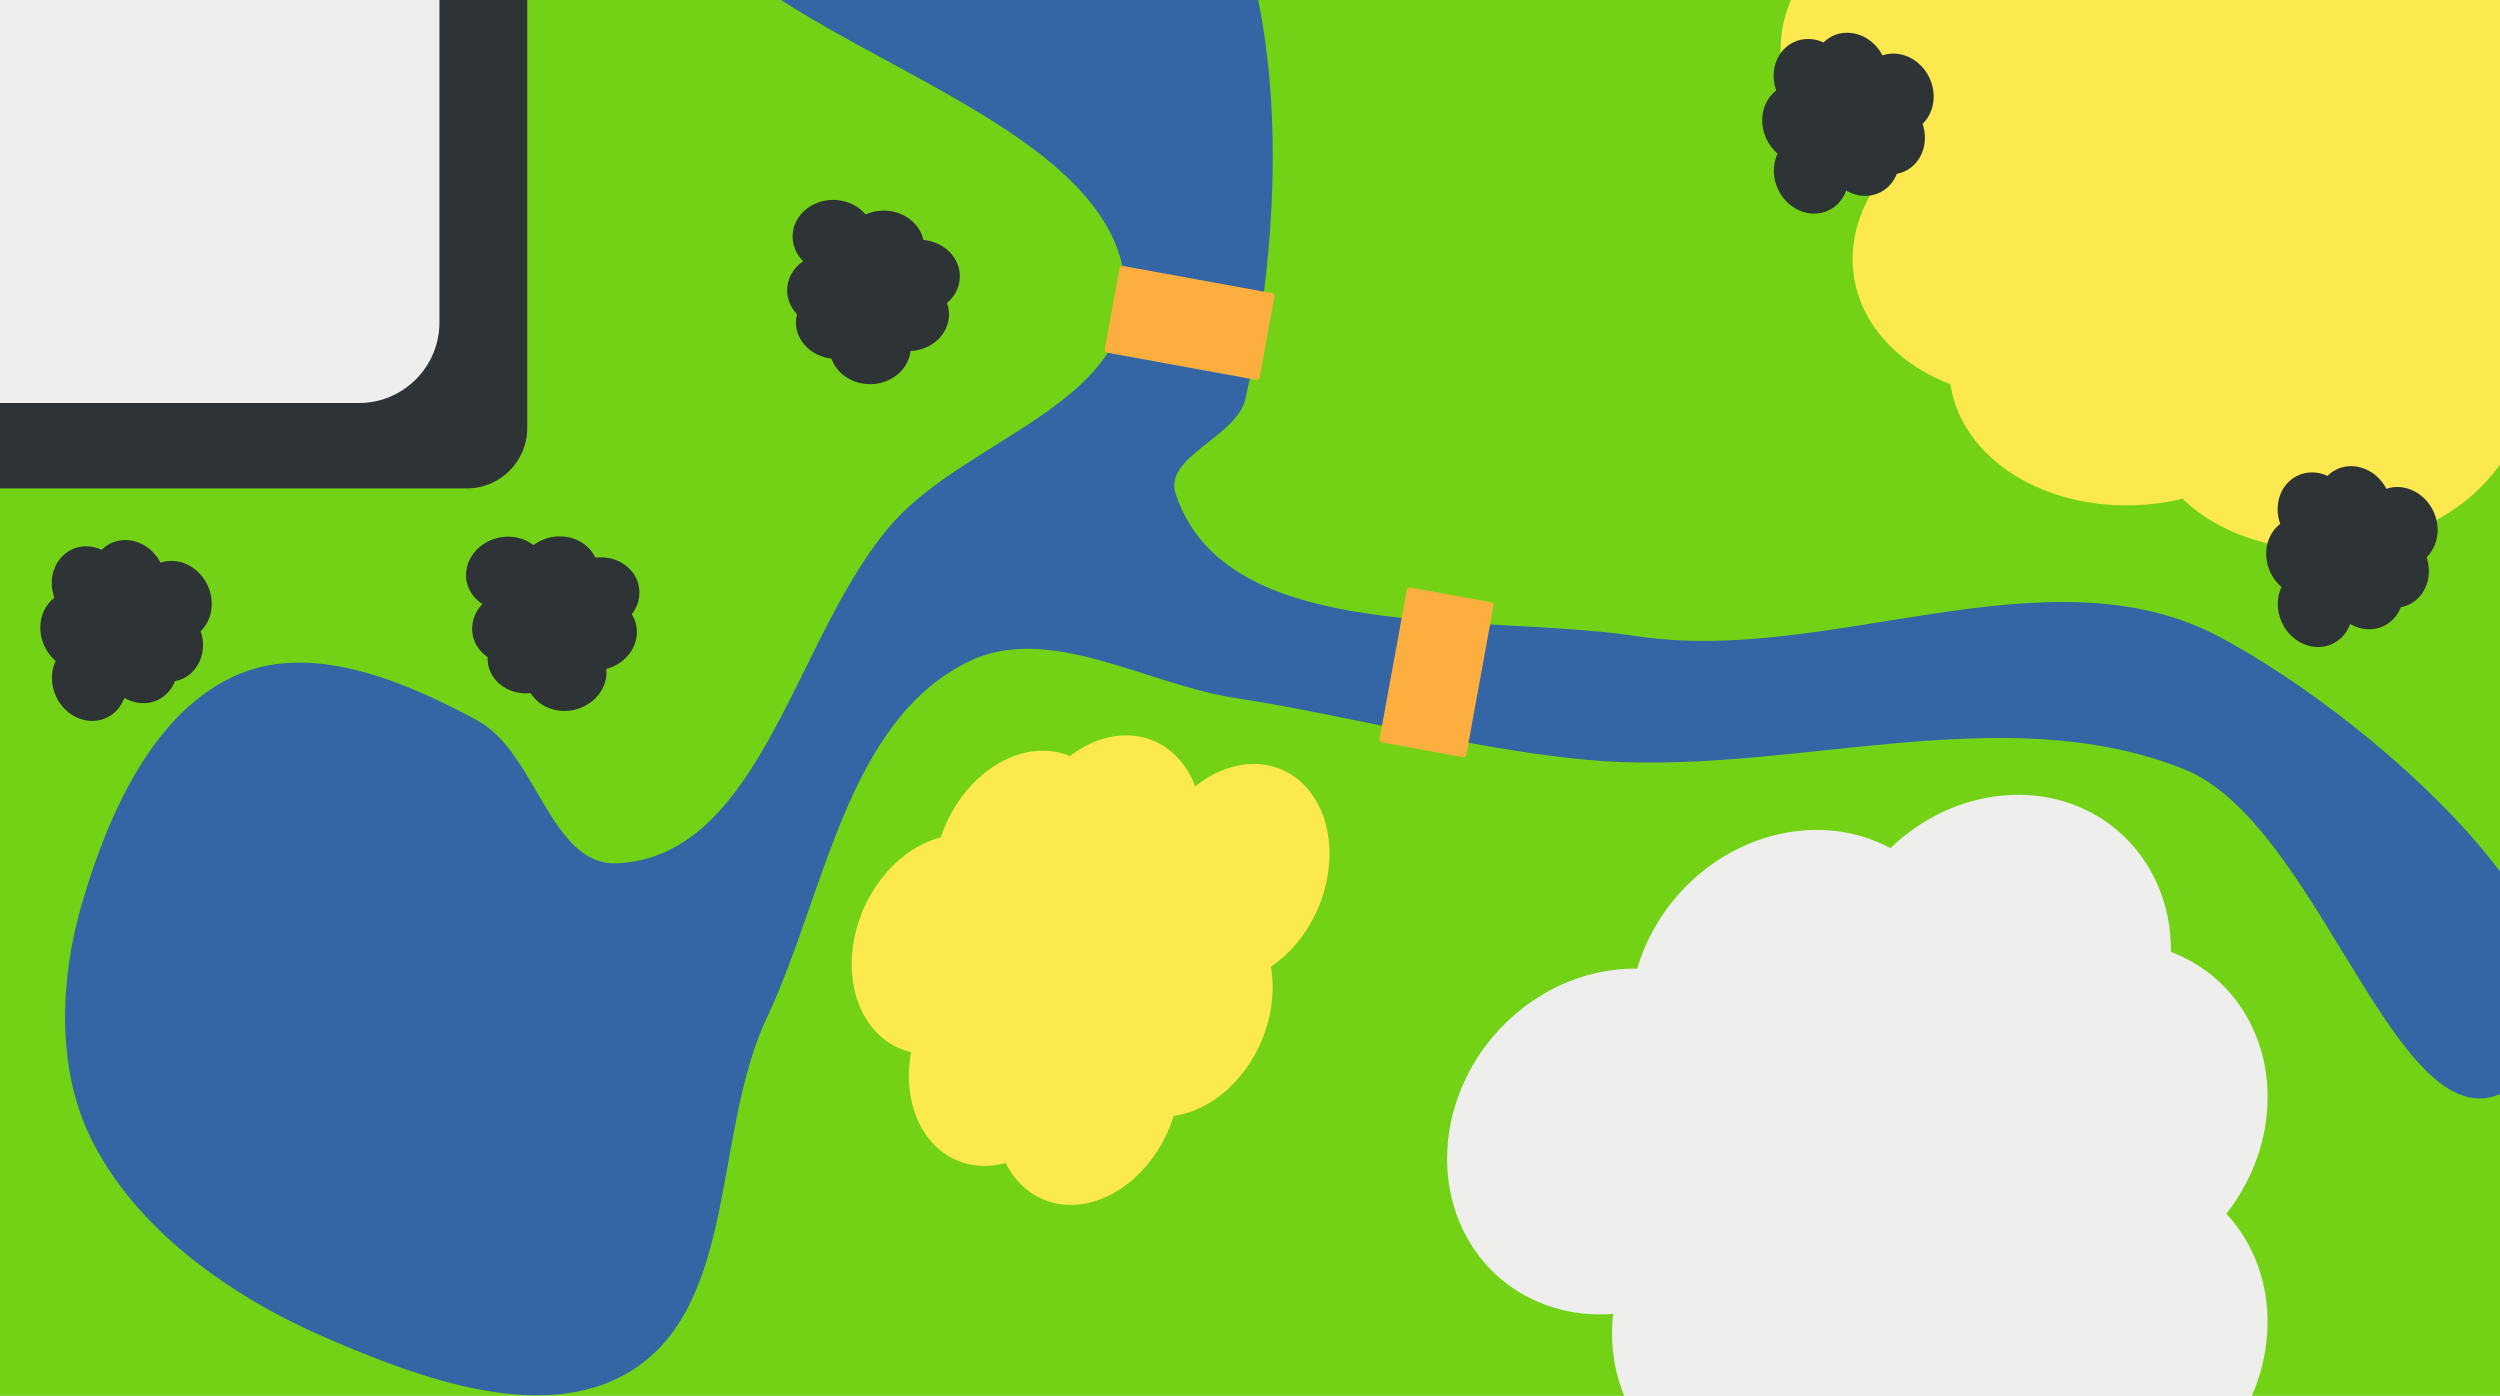
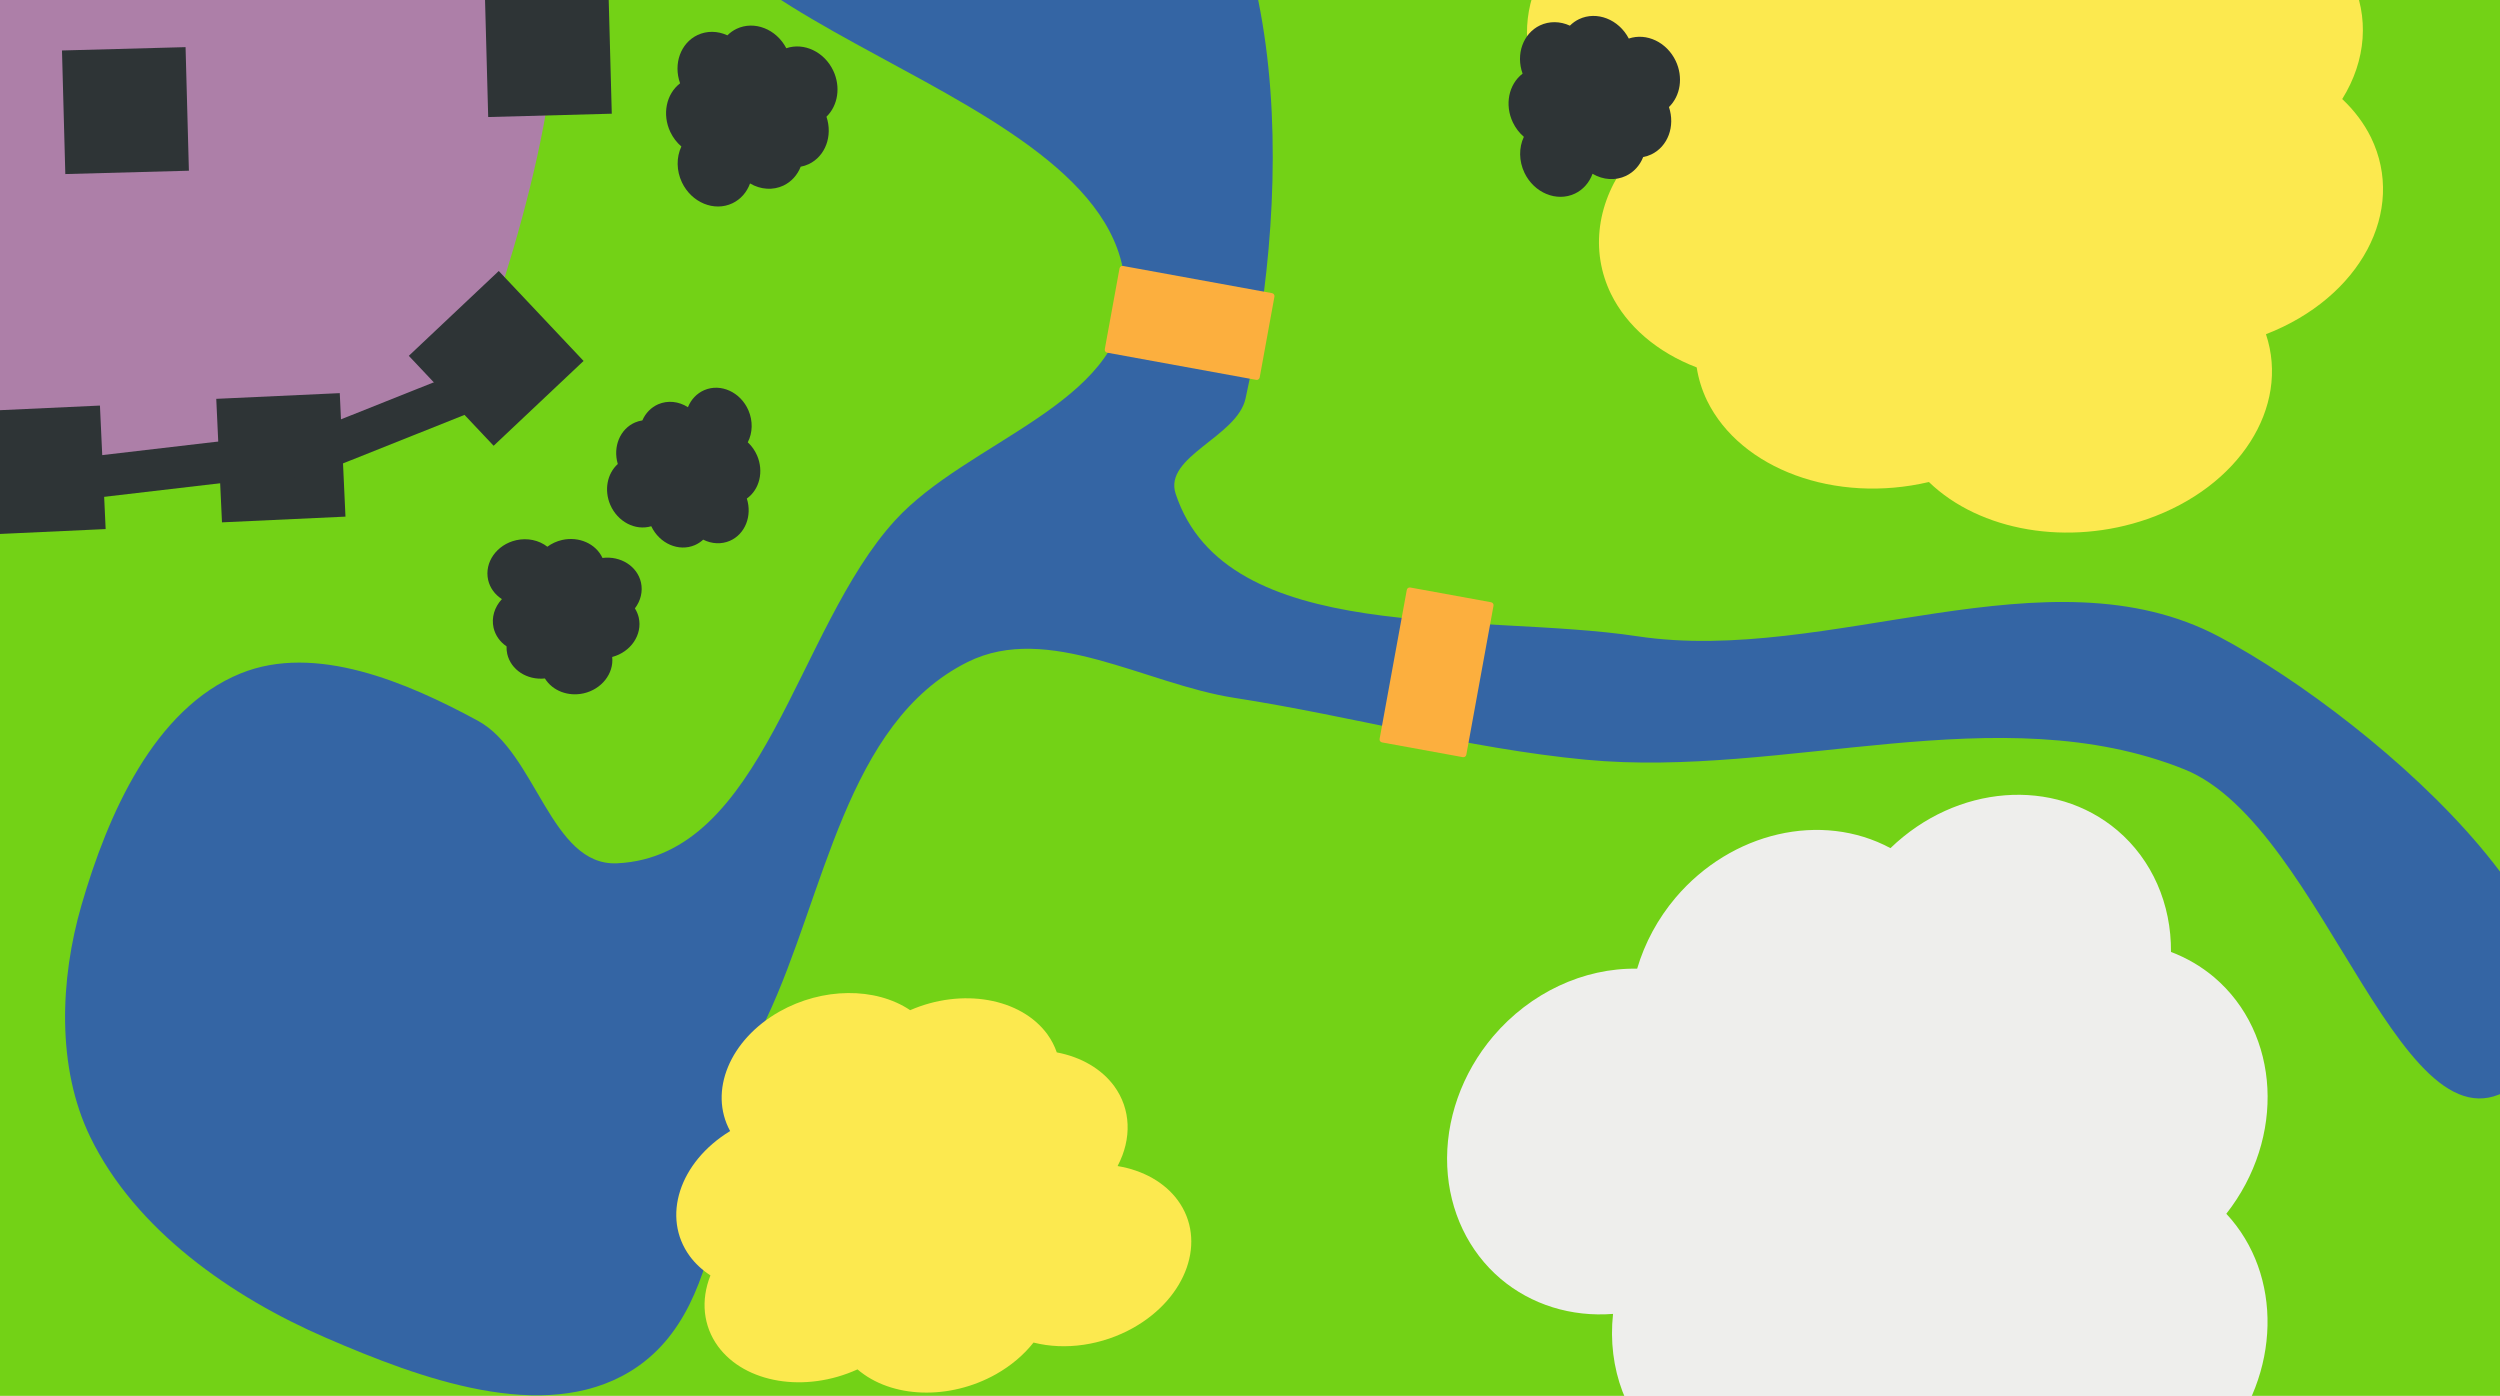
<svg xmlns="http://www.w3.org/2000/svg" version="1.1" id="svg16054" viewBox="0 0 2125.984 1187.008" height="33.5cm" width="60cm">
  <defs id="defs16056">
    <pattern id="pattern6063" height="17.852" width="24.817" y="0" x="0" patternUnits="userSpaceOnUse" patternTransform="matrix(1,0,0,-1,-4171.3,1094.507)">
      <g id="g6065">
        <g id="g6067" clip-path="url(#clipPath6059)">
          <g id="g6069" transform="translate(1.834,14.3574)">
            <path id="path6071" style="fill:none;stroke:#ffffff;stroke-opacity:1;stroke-width:0.5;stroke-linecap:round;stroke-linejoin:round;stroke-miterlimit:10;stroke-dasharray:none" d="M 0,0 C 0,0 3,2.5 6.75,1.5" />
          </g>
          <g id="g6073" transform="translate(8.5029,10.9883)">
            <path id="path6075" style="fill:none;stroke:#ffffff;stroke-opacity:1;stroke-width:0.5;stroke-linecap:round;stroke-linejoin:round;stroke-miterlimit:10;stroke-dasharray:none" d="M 0,0 C 0,0 3.285,2.112 6.883,0.657" />
          </g>
          <g id="g6077" transform="translate(0.25,5.2002)">
            <path id="path6079" style="fill:none;stroke:#ffffff;stroke-opacity:1;stroke-width:0.5;stroke-linecap:round;stroke-linejoin:round;stroke-miterlimit:10;stroke-dasharray:none" d="M 0,0 C 0,0 3.285,2.111 6.883,0.657" />
          </g>
          <g id="g6081" transform="translate(16.8125,5.2002)">
            <path id="path6083" style="fill:none;stroke:#ffffff;stroke-opacity:1;stroke-width:0.5;stroke-linecap:round;stroke-linejoin:round;stroke-miterlimit:10;stroke-dasharray:none" d="M 0,0 C 0,0 3.285,2.111 6.883,0.657" />
          </g>
          <g id="g6085" transform="translate(17.6528,16.8242)">
            <path id="path6087" style="fill:none;stroke:#ffffff;stroke-opacity:1;stroke-width:0.5;stroke-linecap:round;stroke-linejoin:round;stroke-miterlimit:10;stroke-dasharray:none" d="M 0,0 C 0,0 3.48,1.771 6.915,-0.035" />
          </g>
          <g id="g6089" transform="translate(8.5029,0.25)">
            <path id="path6091" style="fill:none;stroke:#ffffff;stroke-opacity:1;stroke-width:0.5;stroke-linecap:round;stroke-linejoin:round;stroke-miterlimit:10;stroke-dasharray:none" d="M 0,0 C 0,0 3.285,2.112 6.883,0.657" />
          </g>
        </g>
      </g>
    </pattern>
    <clipPath id="clipPath6059" clipPathUnits="userSpaceOnUse">
      <path id="path6061" d="m 0,17.852 24.817,0 L 24.817,0 0,0 0,17.852 Z" />
    </clipPath>
    <pattern patternUnits="userSpaceOnUse" width="62.722" height="13.94" patternTransform="translate(311.7648,-798.7509)" id="pattern17603">
      <path style="fill:none;fill-rule:evenodd;stroke:#c6d8ec;stroke-width:5;stroke-linecap:round;stroke-linejoin:miter;stroke-miterlimit:4;stroke-dasharray:none;stroke-opacity:1" d="m 2.519,11.046 c 1.968,-3.141 4.918,-5.657 8.33,-7.104 3.413,-1.447 7.272,-1.818 10.898,-1.048 3.417,0.726 6.543,2.411 9.614,4.076 3.071,1.665 6.197,3.35 9.614,4.076 3.626,0.77 7.485,0.399 10.898,-1.048 3.413,-1.447 6.363,-3.963 8.33,-7.104" id="path16841" />
    </pattern>
  </defs>
  <g id="layer2">
-     <rect style="opacity:1;fill:#73d216;fill-opacity:1;stroke:#3465a4;stroke-width:0;stroke-miterlimit:4;stroke-dasharray:none;stroke-dashoffset:0;stroke-opacity:1" id="rect16686" width="1614.286" height="2128.572" x="-1187.008" y="5.5664063e-06" transform="matrix(0,-1,1,0,0,0)" />
+     <rect style="opacity:1;fill:#73d216;fill-opacity:1;stroke:#3465a4;stroke-width:0;stroke-miterlimit:4;stroke-dasharray:none;stroke-dashoffset:0;stroke-opacity:1" id="rect16686" width="1614.286" height="2128.572" x="-1187.008" y="-1.01" transform="matrix(0,-1,1,0,0,0)" />
    <g id="g5306" transform="translate(273.1864,662.856)">
      <path id="path17612" d="m -196.508,303.876 c 38.335,79.105 120.034,136.167 200.727,171.035 79.549,34.374 184.34,73.549 258.403,28.556 91.785,-55.76 70.298,-203.406 116.176,-300.509 49.522,-104.818 67.154,-251.235 170.948,-302.869 68.24,-33.947 151.295,18.792 226.61,30.482 99.956,15.515 198.168,43 298.862,52.615 168.984,16.135 351.662,-55.04 509.19,8.21 120.565,48.409 187.287,349.611 285.847,264.963 115.399,-99.11 -121.769,-306.382 -256.137,-377.692 -145.751,-77.35 -331.863,24.211 -495.012,-0.465 -135.386,-20.477 -349.536,8.894 -392.518,-121.11 -10.513,-31.796 52.205,-48.307 59.425,-81.009 39.961,-180.982 42.339,-438.876 -109.521,-545.129 -102.569,-71.765 -330.467,-61.672 -371.246,56.682 -59.933,173.947 382.55,217.779 378.511,401.717 -1.997,90.958 -134.339,123.082 -195.713,190.242 C 403.603,-128.003 376.594,65.516 251.555,71.29 195.127,73.895 182.809,-23.018 133.155,-49.953 72.881,-82.649 -5.066,-116 -68.589,-90.176 -142.391,-60.173 -181.705,30.327 -203.887,106.844 c -18.3,63.125 -21.283,137.888 7.379,197.032 z" style="fill:#3465a4;fill-opacity:1;fill-rule:evenodd;stroke:none;stroke-width:1px;stroke-linecap:butt;stroke-linejoin:miter;stroke-opacity:1" />
    </g>
  </g>
  <g id="layer3">
-     <rect y="-126.585" x="-151.625" height="541.936" width="599.999" id="rect4381" style="opacity:1;fill:#2e3436;fill-opacity:1;stroke:none;stroke-width:5;stroke-linecap:round;stroke-linejoin:round;stroke-miterlimit:4;stroke-dasharray:none;stroke-opacity:1" ry="51.429" rx="51.429" />
    <path d="m 459.592,140.039 a 153.196,138.371 40.309 0 0 -95.383,45.502 153.196,138.371 40.309 0 0 -29.758,95.484 153.196,138.371 40.309 0 0 -118.273,44.637 153.196,138.371 40.309 0 0 -30.018,91.633 153.196,138.371 40.309 0 0 -23.812,21.475 153.196,138.371 40.309 0 0 12.742,190.467 153.196,138.371 40.309 0 0 48.324,169.158 153.196,138.371 40.309 0 0 196.193,4.152 153.196,138.371 40.309 0 0 201.234,-10.467 153.196,138.371 40.309 0 0 21.43,-36.596 A 153.196,138.371 40.309 0 0 745.582,709.969 153.196,138.371 40.309 0 0 730.539,516.939 153.196,138.371 40.309 0 0 688.457,334.24 153.196,138.371 40.309 0 0 628.02,301.523 153.196,138.371 40.309 0 0 570.545,179.129 153.196,138.371 40.309 0 0 459.592,140.039 Z" id="path16717" style="opacity:1;fill:#eeeeec;fill-opacity:1;stroke:#3465a4;stroke-width:0;stroke-miterlimit:4;stroke-dasharray:none;stroke-dashoffset:0;stroke-opacity:1" transform="matrix(0,-1,1,0,1090.698,1451.787)" />
-     <g id="g16729" transform="matrix(2.061841,0.8706938,-1.029375,1.744002,1043.678,179.8823)">
+     <g id="g16729" transform="matrix(2.061841,0.8706938,-1.029375,1.744002,827.9637,165.5965)">
      <path style="opacity:1;fill:#fce94f;fill-opacity:1;stroke:#3465a4;stroke-width:0;stroke-miterlimit:4;stroke-dasharray:none;stroke-dashoffset:0;stroke-opacity:1" d="m 163.374,-232.877 a 64.681,71.611 41.048 0 0 1.754,96.481 64.681,71.611 41.048 0 0 44.45,14.484 64.681,71.611 41.048 0 0 20.151,55.551 64.681,71.611 41.048 0 0 42.649,14.583 64.681,71.611 41.048 0 0 9.893,11.259 64.681,71.611 41.048 0 0 89.102,-4.808 64.681,71.611 41.048 0 0 79.357,-21.568 64.681,71.611 41.048 0 0 3.123,-91.677 64.681,71.611 41.048 0 0 -3.68,-94.121 64.681,71.611 41.048 0 0 -16.976,-10.237 64.681,71.611 41.048 0 0 -20.652,-48.562 64.681,71.611 41.048 0 0 -90.314,5.868 64.681,71.611 41.048 0 0 -85.648,18.569 64.681,71.611 41.048 0 0 -15.656,28.051 64.681,71.611 41.048 0 0 -57.555,26.128 z" id="path16731" />
    </g>
-     <g transform="matrix(-1.072945,0.7668558,-0.5583215,-1.054622,1173.21,379.48)" id="g4371">
+     <g transform="matrix(-1.286597,-0.2897381,0.4149408,-1.118827,1270.613,915.9321)" id="g4371">
      <path id="path4373" d="m 163.374,-232.877 a 64.681,71.611 41.048 0 0 1.754,96.481 64.681,71.611 41.048 0 0 44.45,14.484 64.681,71.611 41.048 0 0 20.151,55.551 64.681,71.611 41.048 0 0 42.649,14.583 64.681,71.611 41.048 0 0 9.893,11.259 64.681,71.611 41.048 0 0 89.102,-4.808 64.681,71.611 41.048 0 0 79.357,-21.568 64.681,71.611 41.048 0 0 3.123,-91.677 64.681,71.611 41.048 0 0 -3.68,-94.121 64.681,71.611 41.048 0 0 -16.976,-10.237 64.681,71.611 41.048 0 0 -20.652,-48.562 64.681,71.611 41.048 0 0 -90.314,5.868 64.681,71.611 41.048 0 0 -85.648,18.569 64.681,71.611 41.048 0 0 -15.656,28.051 64.681,71.611 41.048 0 0 -57.555,26.128 z" style="opacity:1;fill:#fce94f;fill-opacity:1;stroke:#3465a4;stroke-width:0;stroke-miterlimit:4;stroke-dasharray:none;stroke-dashoffset:0;stroke-opacity:1" />
    </g>
-     <rect style="opacity:1;fill:#eeeeec;fill-opacity:1;stroke:none;stroke-width:5;stroke-linecap:round;stroke-linejoin:round;stroke-miterlimit:4;stroke-dasharray:none;stroke-opacity:1" id="rect4379" width="544.08" height="491.429" x="-170.381" y="-148.707" ry="68.571" rx="68.571" />
+     <path style="opacity:1;fill:#ad7fa8;fill-opacity:1;stroke:#3465a4;stroke-width:0;stroke-miterlimit:4;stroke-dasharray:none;stroke-dashoffset:0;stroke-opacity:1" d="m 276.902,-274.234 c -39.544,-6.139 -80.53,2.091 -116.072,19.978 -68.301,-37.616 -159.243,-23.642 -215.512,29.488 -12.976,11.623 -24.487,24.868 -34.283,39.269 -95.66,-4.527 -188.608,70.244 -203.008,165.238 -10.614,61.523 14.518,129.637 67.101,164.875 13.457,9.491 28.329,16.99 44.007,22.041 -5.583,67.708 34.607,138.073 98.21,163.794 9.412,4.127 19.198,7.413 29.213,9.724 39.712,64.16 125.714,92.908 196.709,69.014 11.962,-3.484 23.604,-8.083 34.694,-13.765 71.649,31.088 172.067,-26.089 224.638,-82.982 30.156,-76.825 93.889,-280.079 60.286,-357.251 -10.273,-22.026 -25.936,-41.258 -44.249,-57.112 4.982,-73.49 -45.809,-147.853 -117.536,-166.88 -7.931,-2.357 -16.026,-4.145 -24.198,-5.431 z" id="path4192" />
+     <g id="g4383" transform="matrix(0.9989758,0.04524676,-0.04524676,0.9989758,-85.98857,239.534)">
+       <path id="path4374" d="M 506.432,62.564 354.102,131.492" style="fill:none;fill-rule:evenodd;stroke:#2e3436;stroke-width:35.433;stroke-linecap:butt;stroke-linejoin:miter;stroke-miterlimit:4;stroke-dasharray:none;stroke-opacity:1" />
+     </g>
+     <g id="g4389" transform="matrix(0.1341655,0.9909589,0.9909589,-0.1341655,-46.65986,50.44285)">
+       <path style="fill:none;fill-rule:evenodd;stroke:#2e3436;stroke-width:35.433;stroke-linecap:butt;stroke-linejoin:miter;stroke-miterlimit:4;stroke-dasharray:none;stroke-opacity:1" d="m 368.61,56.059 2.762,152.682" id="path4395" />
+       <rect style="opacity:1;fill:#2e3436;fill-opacity:1;stroke:#2e3436;stroke-width:35.433;stroke-linecap:round;stroke-linejoin:miter;stroke-miterlimit:4;stroke-dasharray:none;stroke-opacity:1" id="rect4403" width="69.701" height="69.701" x="234.7" y="316.792" transform="matrix(0.08824209,0.9960991,0.9960991,-0.08824209,0,0)" />
+       <rect style="opacity:1;fill:#2e3436;fill-opacity:1;stroke:#2e3436;stroke-width:35.433;stroke-linecap:round;stroke-linejoin:miter;stroke-miterlimit:4;stroke-dasharray:none;stroke-opacity:1" id="rect4405" width="69.701" height="69.701" x="30.486" y="317.931" transform="matrix(0.08824209,0.9960991,0.9960991,-0.08824209,0,0)" />
+       <rect style="opacity:1;fill:#2e3436;fill-opacity:1;stroke:#2e3436;stroke-width:35.433;stroke-linecap:round;stroke-linejoin:miter;stroke-miterlimit:4;stroke-dasharray:none;stroke-opacity:1" id="rect4407" width="69.701" height="69.701" x="471.69" y="-201.301" transform="matrix(0.8130016,0.5822615,0.5822615,-0.8130016,0,0)" />
+       <rect transform="matrix(0.1074132,0.9942145,0.9942145,-0.1074132,0,0)" y="-25.906" x="478.042" height="69.701" width="69.701" id="rect4401" style="opacity:1;fill:#2e3436;fill-opacity:1;stroke:#2e3436;stroke-width:35.433;stroke-linecap:round;stroke-linejoin:miter;stroke-miterlimit:4;stroke-dasharray:none;stroke-opacity:1" />
+       <rect style="opacity:1;fill:#2e3436;fill-opacity:1;stroke:#2e3436;stroke-width:35.433;stroke-linecap:round;stroke-linejoin:miter;stroke-miterlimit:4;stroke-dasharray:none;stroke-opacity:1" id="rect4409" width="69.701" height="69.701" x="117.251" y="12.873" transform="matrix(0.1074132,0.9942145,0.9942145,-0.1074132,0,0)" />
+     </g>
  </g>
  <g id="layer1" transform="translate(325.7143,386.0743)">
    <g id="g16741" transform="matrix(0,-0.4819911,0.481991,0,1400.104,17.12623)" />
    <g id="g5245" transform="translate(-3.571429,-3.214286)" style="fill:#fcaf3e;fill-opacity:1">
      <rect style="color:#000000;clip-rule:nonzero;display:inline;overflow:visible;visibility:visible;opacity:1;isolation:auto;mix-blend-mode:normal;color-interpolation:sRGB;color-interpolation-filters:linearRGB;solid-color:#000000;solid-opacity:1;fill:#fcaf3e;fill-opacity:1;fill-rule:evenodd;stroke:none;stroke-width:10;stroke-linecap:round;stroke-linejoin:round;stroke-miterlimit:4;stroke-dasharray:none;stroke-dashoffset:0;stroke-opacity:1;color-rendering:auto;image-rendering:auto;shape-rendering:auto;text-rendering:auto;enable-background:accumulate" id="rect4946" width="133.911" height="74.965" x="-42.604" y="-956.274" transform="matrix(-0.179506,0.9837569,-0.9837569,-0.179506,0,0)" rx="2.562" ry="2.562" />
    </g>
    <g style="fill:#fcaf3e;fill-opacity:1" transform="matrix(0,1,-1,0,874.8092,-1010.968)" id="g4375">
      <rect ry="2.562" rx="2.562" transform="matrix(-0.179506,0.9837569,-0.9837569,-0.179506,0,0)" y="-956.274" x="-42.604" height="74.965" width="133.911" id="rect4377" style="color:#000000;clip-rule:nonzero;display:inline;overflow:visible;visibility:visible;opacity:1;isolation:auto;mix-blend-mode:normal;color-interpolation:sRGB;color-interpolation-filters:linearRGB;solid-color:#000000;solid-opacity:1;fill:#fcaf3e;fill-opacity:1;fill-rule:evenodd;stroke:none;stroke-width:10;stroke-linecap:round;stroke-linejoin:round;stroke-miterlimit:4;stroke-dasharray:none;stroke-dashoffset:0;stroke-opacity:1;color-rendering:auto;image-rendering:auto;shape-rendering:auto;text-rendering:auto;enable-background:accumulate" />
    </g>
  </g>
  <g id="layer4" style="display:inline">
-     <path style="opacity:1;fill:#2e3436;fill-opacity:1;stroke:#3465a4;stroke-width:0;stroke-miterlimit:4;stroke-dasharray:none;stroke-dashoffset:0;stroke-opacity:1" d="m 1512.06,161.113 a 34.516,31.176 64.596 0 0 42.968,17.804 34.516,31.176 64.596 0 0 14.959,-16.851 34.516,31.176 64.596 0 0 28.426,1.794 34.516,31.176 64.596 0 0 14.656,-16.037 34.516,31.176 64.596 0 0 6.88,-2.203 34.516,31.176 64.596 0 0 15.034,-40.296 34.516,31.176 64.596 0 0 5.752,-39.217 34.516,31.176 64.596 0 0 -39.906,-19.034 34.516,31.176 64.596 0 0 -42.296,-16.499 34.516,31.176 64.596 0 0 -7.792,5.53 34.516,31.176 64.596 0 0 -25.434,-0.226 34.516,31.176 64.596 0 0 -14.799,41.035 34.516,31.176 64.596 0 0 -8.288,41.419 34.516,31.176 64.596 0 0 9.38,12.319 34.516,31.176 64.596 0 0 0.461,30.462 z" id="path16743" />
-     <path style="opacity:1;fill:#2e3436;fill-opacity:1;stroke:#3465a4;stroke-width:0;stroke-miterlimit:4;stroke-dasharray:none;stroke-dashoffset:0;stroke-opacity:1" d="m 1940.631,529.684 a 34.516,31.176 64.596 0 0 42.968,17.804 34.516,31.176 64.596 0 0 14.959,-16.851 34.516,31.176 64.596 0 0 28.426,1.794 34.516,31.176 64.596 0 0 14.656,-16.037 34.516,31.176 64.596 0 0 6.88,-2.203 34.516,31.176 64.596 0 0 15.034,-40.296 34.516,31.176 64.596 0 0 5.752,-39.217 34.516,31.176 64.596 0 0 -39.906,-19.034 34.516,31.176 64.596 0 0 -42.296,-16.499 34.516,31.176 64.596 0 0 -7.792,5.53 34.516,31.176 64.596 0 0 -25.434,-0.226 34.516,31.176 64.596 0 0 -14.799,41.035 34.516,31.176 64.596 0 0 -8.288,41.419 34.516,31.176 64.596 0 0 9.38,12.319 34.516,31.176 64.596 0 0 0.461,30.462 z" id="path4363" />
-     <path style="opacity:1;fill:#2e3436;fill-opacity:1;stroke:#3465a4;stroke-width:0;stroke-miterlimit:4;stroke-dasharray:none;stroke-dashoffset:0;stroke-opacity:1" d="m 708.254,169.974 a 31.176,34.516 89.519 0 0 -34.252,31.464 31.176,34.516 89.519 0 0 8.978,20.667 31.176,34.516 89.519 0 0 -13.605,25.023 31.176,34.516 89.519 0 0 8.367,20.049 31.176,34.516 89.519 0 0 -0.901,7.168 31.176,34.516 89.519 0 0 30.208,30.614 31.176,34.516 89.519 0 0 33.142,21.742 31.176,34.516 89.519 0 0 34.078,-28.17 31.176,34.516 89.519 0 0 32.785,-31.405 31.176,34.516 89.519 0 0 -1.731,-9.397 31.176,34.516 89.519 0 0 10.923,-22.97 31.176,34.516 89.519 0 0 -30.978,-30.713 31.176,34.516 89.519 0 0 -34.07,-24.97 31.176,34.516 89.519 0 0 -15.125,3.315 31.176,34.516 89.519 0 0 -27.82,-12.418 z" id="path4365" />
-     <path style="opacity:1;fill:#2e3436;fill-opacity:1;stroke:#3465a4;stroke-width:0;stroke-miterlimit:4;stroke-dasharray:none;stroke-dashoffset:0;stroke-opacity:1" d="m 47.774,592.542 a 34.516,31.176 64.596 0 0 42.968,17.804 34.516,31.176 64.596 0 0 14.959,-16.851 34.516,31.176 64.596 0 0 28.426,1.794 34.516,31.176 64.596 0 0 14.656,-16.037 34.516,31.176 64.596 0 0 6.88,-2.203 34.516,31.176 64.596 0 0 15.034,-40.296 34.516,31.176 64.596 0 0 5.752,-39.217 34.516,31.176 64.596 0 0 -39.906,-19.034 34.516,31.176 64.596 0 0 -42.296,-16.499 34.516,31.176 64.596 0 0 -7.792,5.53 34.516,31.176 64.596 0 0 -25.434,-0.226 34.516,31.176 64.596 0 0 -14.799,41.035 34.516,31.176 64.596 0 0 -8.288,41.419 34.516,31.176 64.596 0 0 9.38,12.319 34.516,31.176 64.596 0 0 0.461,30.462 z" id="path4367" />
-     <path id="path4361" d="m 423.801,457.277 a 31.176,34.516 77.266 0 0 -26.795,38.017 31.176,34.516 77.266 0 0 13.16,18.291 31.176,34.516 77.266 0 0 -7.985,27.34 31.176,34.516 77.266 0 0 12.432,17.817 31.176,34.516 77.266 0 0 0.641,7.196 31.176,34.516 77.266 0 0 36.017,23.506 31.176,34.516 77.266 0 0 37.001,14.214 31.176,34.516 77.266 0 0 27.323,-34.76 31.176,34.516 77.266 0 0 25.374,-37.648 31.176,34.516 77.266 0 0 -3.686,-8.815 31.176,34.516 77.266 0 0 5.799,-24.765 31.176,34.516 77.266 0 0 -36.79,-23.439 31.176,34.516 77.266 0 0 -38.593,-17.171 31.176,34.516 77.266 0 0 -14.077,6.449 31.176,34.516 77.266 0 0 -29.821,-6.231 z" style="opacity:1;fill:#2e3436;fill-opacity:1;stroke:#3465a4;stroke-width:0;stroke-miterlimit:4;stroke-dasharray:none;stroke-dashoffset:0;stroke-opacity:1" />
+     <path style="opacity:1;fill:#2e3436;fill-opacity:1;stroke:#3465a4;stroke-width:0;stroke-miterlimit:4;stroke-dasharray:none;stroke-dashoffset:0;stroke-opacity:1" d="m 1296.345,146.827 a 34.516,31.176 64.596 0 0 42.968,17.804 34.516,31.176 64.596 0 0 14.959,-16.851 34.516,31.176 64.596 0 0 28.426,1.794 34.516,31.176 64.596 0 0 14.656,-16.037 34.516,31.176 64.596 0 0 6.88,-2.203 34.516,31.176 64.596 0 0 15.034,-40.296 34.516,31.176 64.596 0 0 5.752,-39.217 34.516,31.176 64.596 0 0 -39.906,-19.034 34.516,31.176 64.596 0 0 -42.296,-16.499 34.516,31.176 64.596 0 0 -7.792,5.53 34.516,31.176 64.596 0 0 -25.434,-0.226 34.516,31.176 64.596 0 0 -14.799,41.035 34.516,31.176 64.596 0 0 -8.288,41.419 34.516,31.176 64.596 0 0 9.38,12.319 34.516,31.176 64.596 0 0 0.461,30.462 z" id="path16743" />
+     <path style="opacity:1;fill:#2e3436;fill-opacity:1;stroke:#3465a4;stroke-width:0;stroke-miterlimit:4;stroke-dasharray:none;stroke-dashoffset:0;stroke-opacity:1" d="m 636.49,349.028 a 30.708,27.737 66.712 0 0 -37.618,-17.24 30.708,27.737 66.712 0 0 -13.854,14.491 30.708,27.737 66.712 0 0 -25.214,-2.528 30.708,27.737 66.712 0 0 -13.557,13.776 30.708,27.737 66.712 0 0 -6.189,1.733 30.708,27.737 66.712 0 0 -14.69,35.333 30.708,27.737 66.712 0 0 -6.402,34.679 30.708,27.737 66.712 0 0 34.855,18.233 30.708,27.737 66.712 0 0 37.063,16.058 30.708,27.737 66.712 0 0 7.109,-4.66 30.708,27.737 66.712 0 0 22.606,1.037 30.708,27.737 66.712 0 0 14.505,-35.998 30.708,27.737 66.712 0 0 8.729,-36.553 30.708,27.737 66.712 0 0 -7.935,-11.261 30.708,27.737 66.712 0 0 0.59,-27.098 z" id="path4365" />
+     <path style="opacity:1;fill:#2e3436;fill-opacity:1;stroke:#3465a4;stroke-width:0;stroke-miterlimit:4;stroke-dasharray:none;stroke-dashoffset:0;stroke-opacity:1" d="m 579.896,155.052 a 34.516,31.176 64.596 0 0 42.968,17.804 34.516,31.176 64.596 0 0 14.959,-16.851 34.516,31.176 64.596 0 0 28.426,1.794 34.516,31.176 64.596 0 0 14.656,-16.037 34.516,31.176 64.596 0 0 6.88,-2.203 34.516,31.176 64.596 0 0 15.034,-40.296 34.516,31.176 64.596 0 0 5.752,-39.217 34.516,31.176 64.596 0 0 -39.906,-19.034 34.516,31.176 64.596 0 0 -42.296,-16.499 34.516,31.176 64.596 0 0 -7.792,5.53 34.516,31.176 64.596 0 0 -25.434,-0.226 34.516,31.176 64.596 0 0 -14.799,41.035 34.516,31.176 64.596 0 0 -8.288,41.419 34.516,31.176 64.596 0 0 9.38,12.319 34.516,31.176 64.596 0 0 0.461,30.462 z" id="path4367" />
+     <path id="path4361" d="m 438.951,459.384 a 27.737,30.708 77.266 0 0 -23.839,33.823 27.737,30.708 77.266 0 0 11.708,16.273 27.737,30.708 77.266 0 0 -7.104,24.324 27.737,30.708 77.266 0 0 11.06,15.851 27.737,30.708 77.266 0 0 0.57,6.402 27.737,30.708 77.266 0 0 32.044,20.913 27.737,30.708 77.266 0 0 32.919,12.646 27.737,30.708 77.266 0 0 24.309,-30.926 27.737,30.708 77.266 0 0 22.575,-33.495 27.737,30.708 77.266 0 0 -3.279,-7.843 27.737,30.708 77.266 0 0 5.16,-22.033 27.737,30.708 77.266 0 0 -32.732,-20.853 27.737,30.708 77.266 0 0 -34.336,-15.277 27.737,30.708 77.266 0 0 -12.524,5.738 27.737,30.708 77.266 0 0 -26.532,-5.544 z" style="opacity:1;fill:#2e3436;fill-opacity:1;stroke:#3465a4;stroke-width:0;stroke-miterlimit:4;stroke-dasharray:none;stroke-dashoffset:0;stroke-opacity:1" />
  </g>
</svg>
